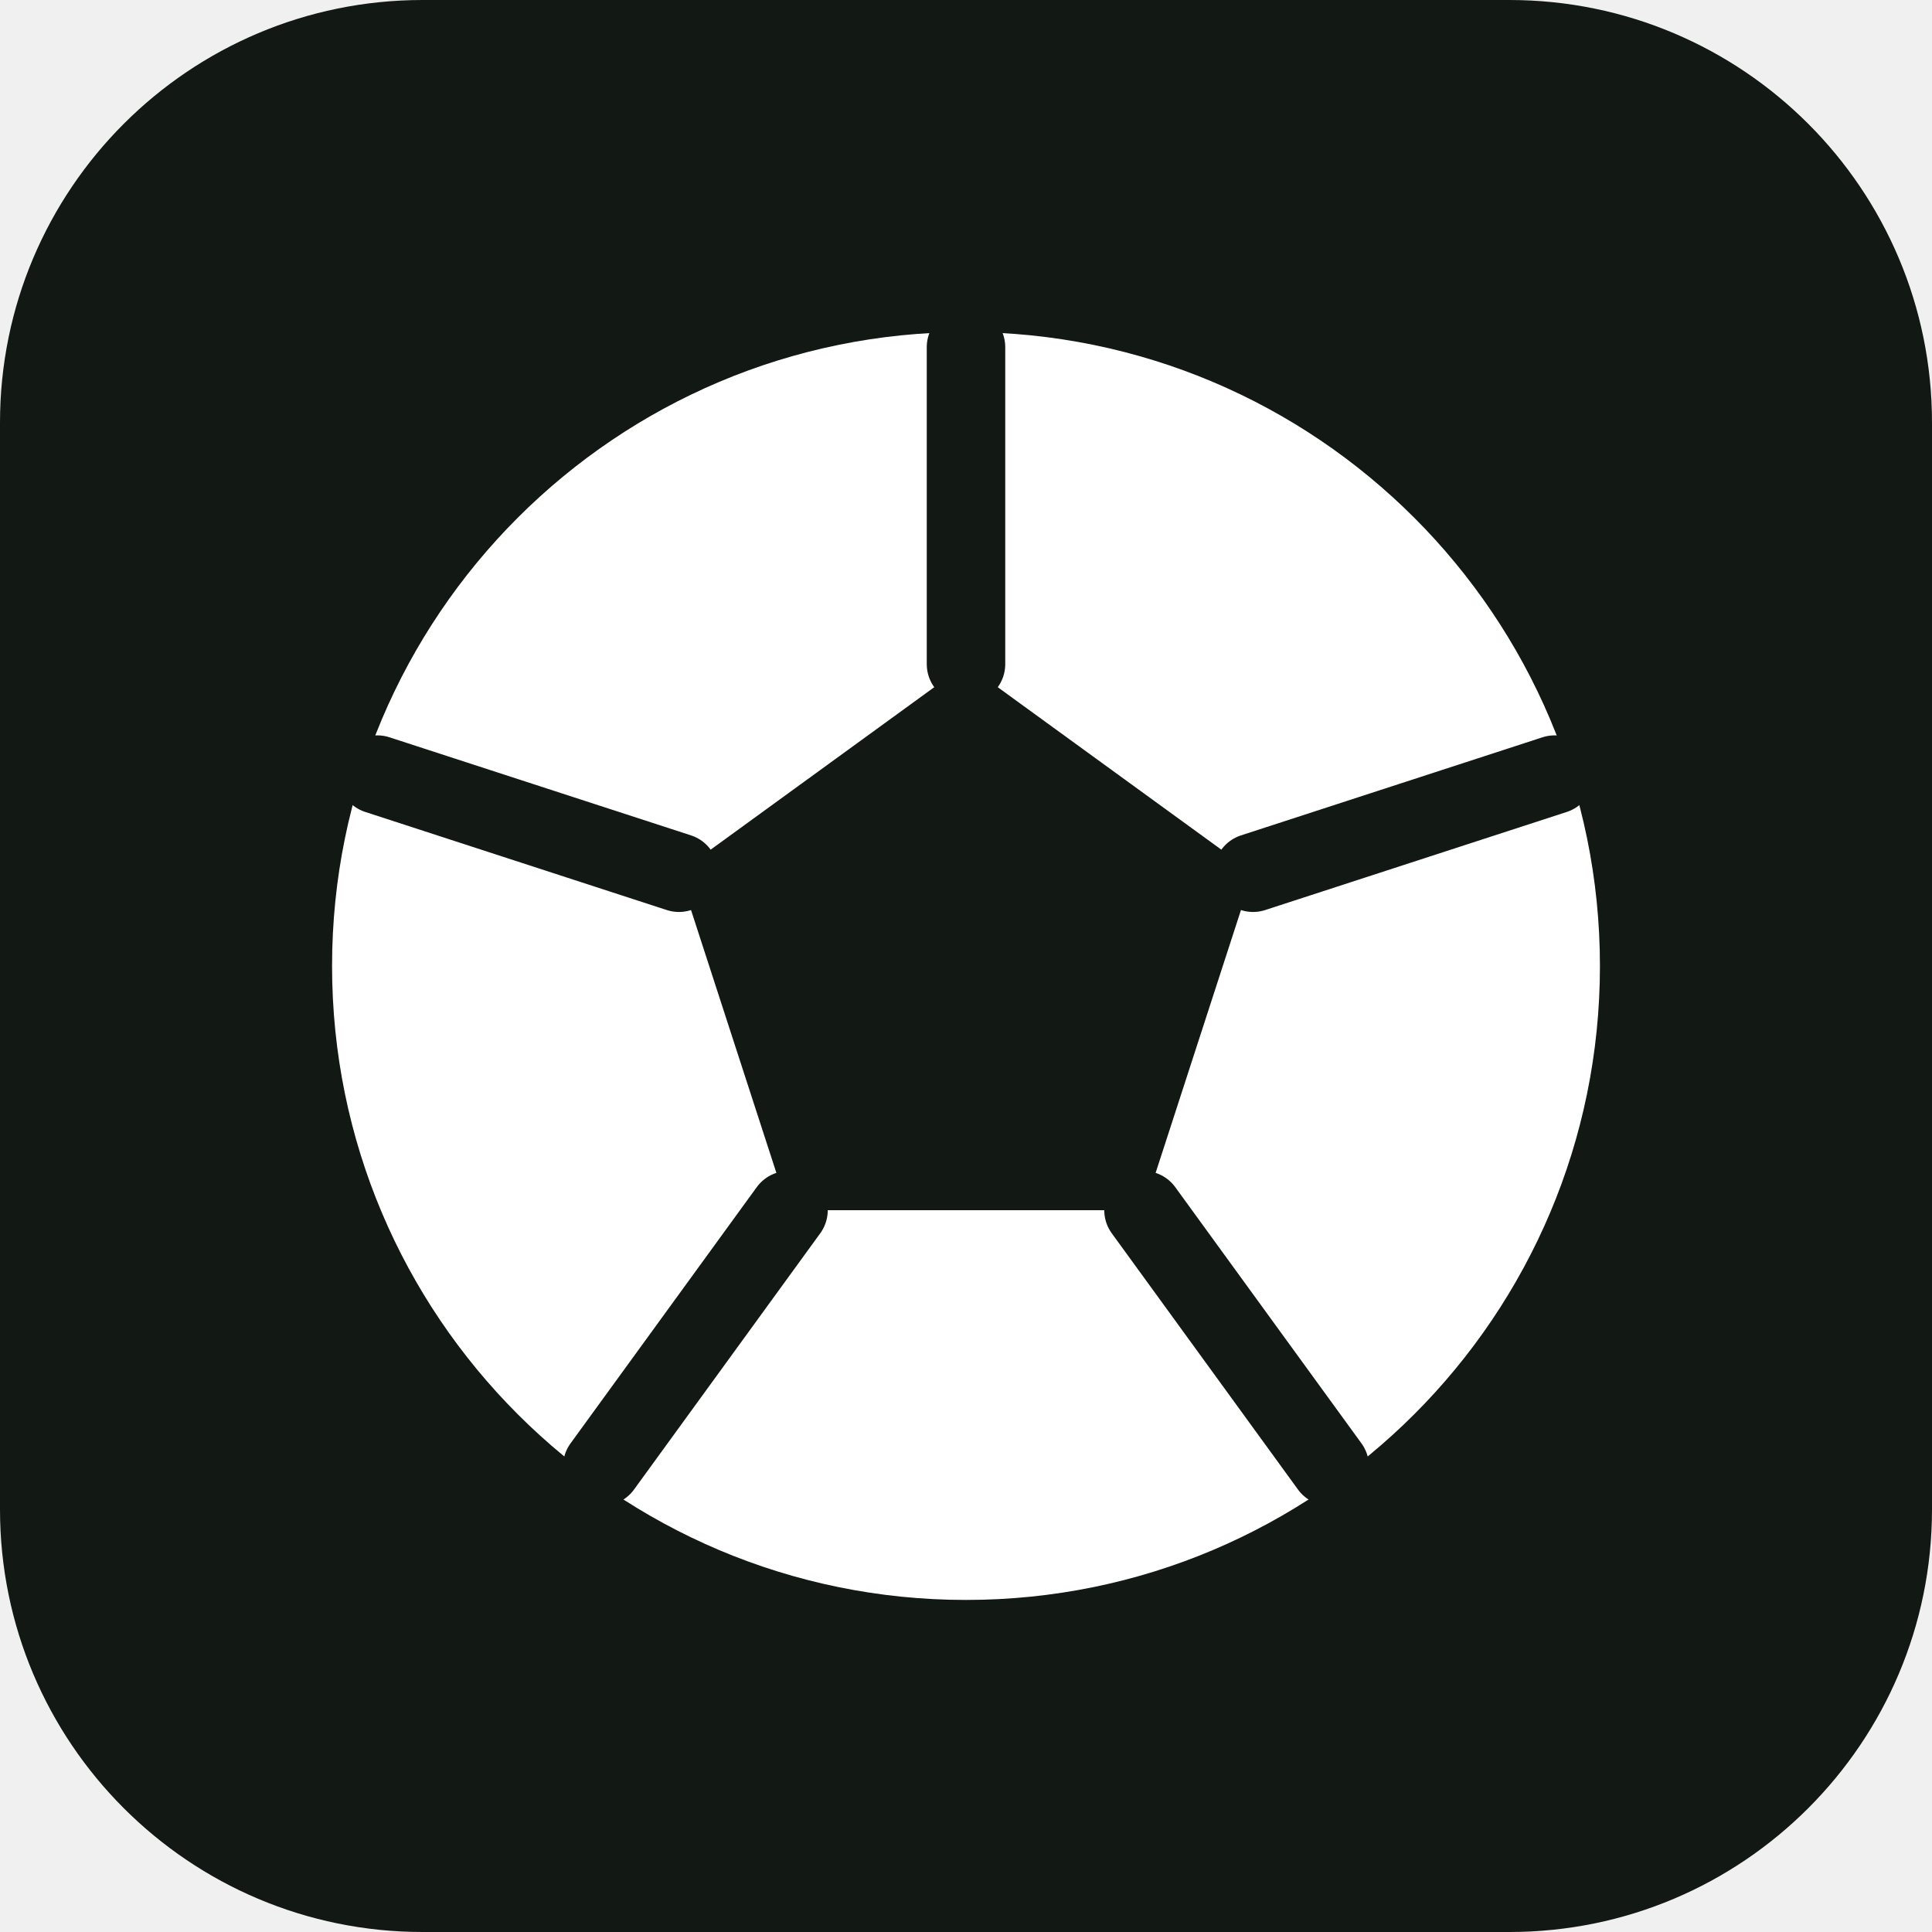
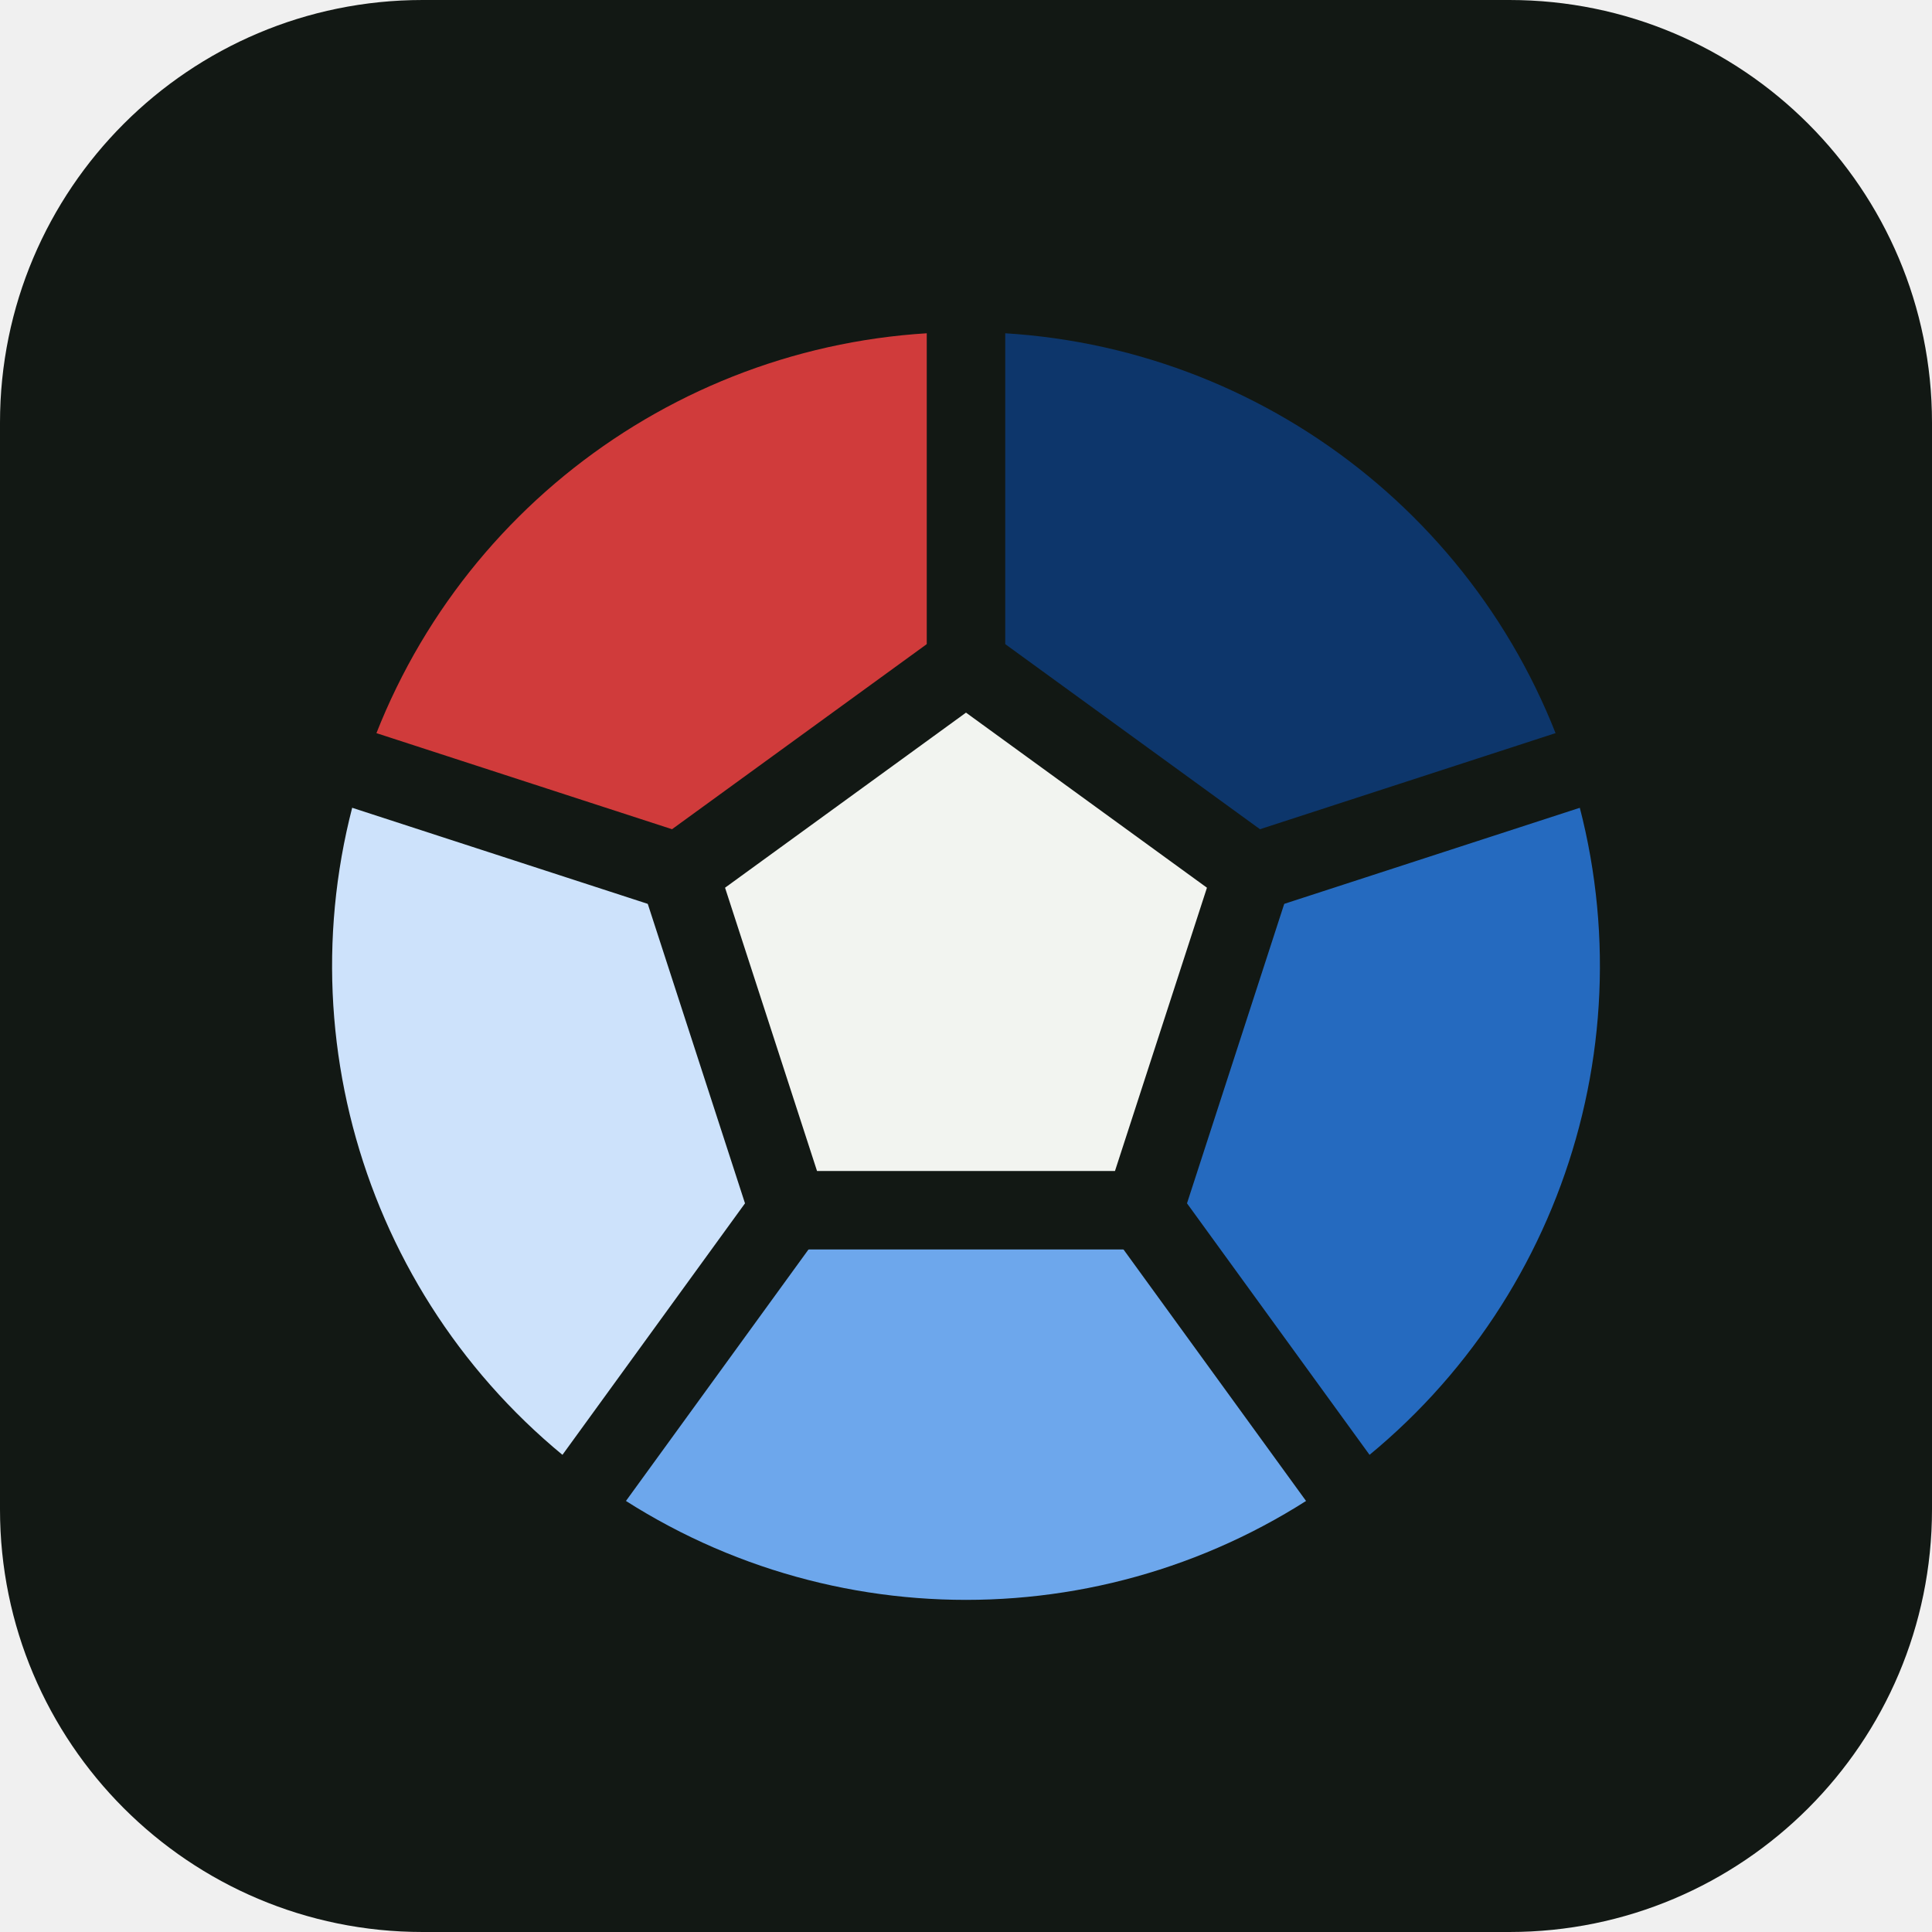
<svg xmlns="http://www.w3.org/2000/svg" viewBox="0 0 64 64">
  <rect width="64" height="64" rx="14" fill="#121814" />
-   <circle cx="32" cy="32" r="21" fill="#ffffff" />
-   <polygon points="32,22 41.51,28.91 37.88,40.09 26.12,40.09 22.49,28.91" fill="#121814" />
-   <g stroke="#121814" stroke-width="2.6" stroke-linecap="round">
-     <line x1="32" y1="22" x2="32" y2="11.5" />
-     <line x1="41.51" y1="28.91" x2="51.5" y2="25.66" />
-     <line x1="37.88" y1="40.09" x2="44.05" y2="48.58" />
-     <line x1="26.12" y1="40.09" x2="19.95" y2="48.58" />
-     <line x1="22.49" y1="28.91" x2="12.5" y2="25.66" />
+   <path d="M32.00,22.00 L32.00,11.00 A21,21 0 0 1 51.97,25.51 L41.51,28.91 Z" fill="#0d366b" />
+   <path d="M41.51,28.91 L51.97,25.51 A21,21 0 0 1 44.34,48.99 L37.88,40.09 Z" fill="#256abf" />
+   <path d="M37.88,40.09 L44.34,48.99 A21,21 0 0 1 19.66,48.99 L26.12,40.09 Z" fill="#6da7ec" />
+   <path d="M26.12,40.09 L19.66,48.99 A21,21 0 0 1 12.03,25.51 L22.49,28.91 Z" fill="#cde2fb" />
+   <path d="M22.49,28.91 L12.03,25.51 A21,21 0 0 1 32.00,11.00 L32.00,22.00 Z" fill="#d03b3b" />
+   <path d="M32.00,22.00 L41.51,28.91 L37.88,40.09 L26.12,40.09 L22.49,28.91 Z" fill="#f2f4f0" />
+   <g stroke="#121814" stroke-width="2.6" stroke-linecap="round" fill="none">
+     <line x1="32.00" y1="22.00" x2="32.00" y2="11.00" />
+     <line x1="41.51" y1="28.91" x2="51.97" y2="25.51" />
+     <line x1="37.88" y1="40.09" x2="44.34" y2="48.99" />
+     <line x1="26.12" y1="40.09" x2="19.66" y2="48.99" />
+     <line x1="22.49" y1="28.91" x2="12.03" y2="25.51" />
+     <path d="M32.00,22.00 L41.51,28.91 L37.88,40.09 L26.12,40.09 L22.49,28.91 Z" />
  </g>
</svg>
